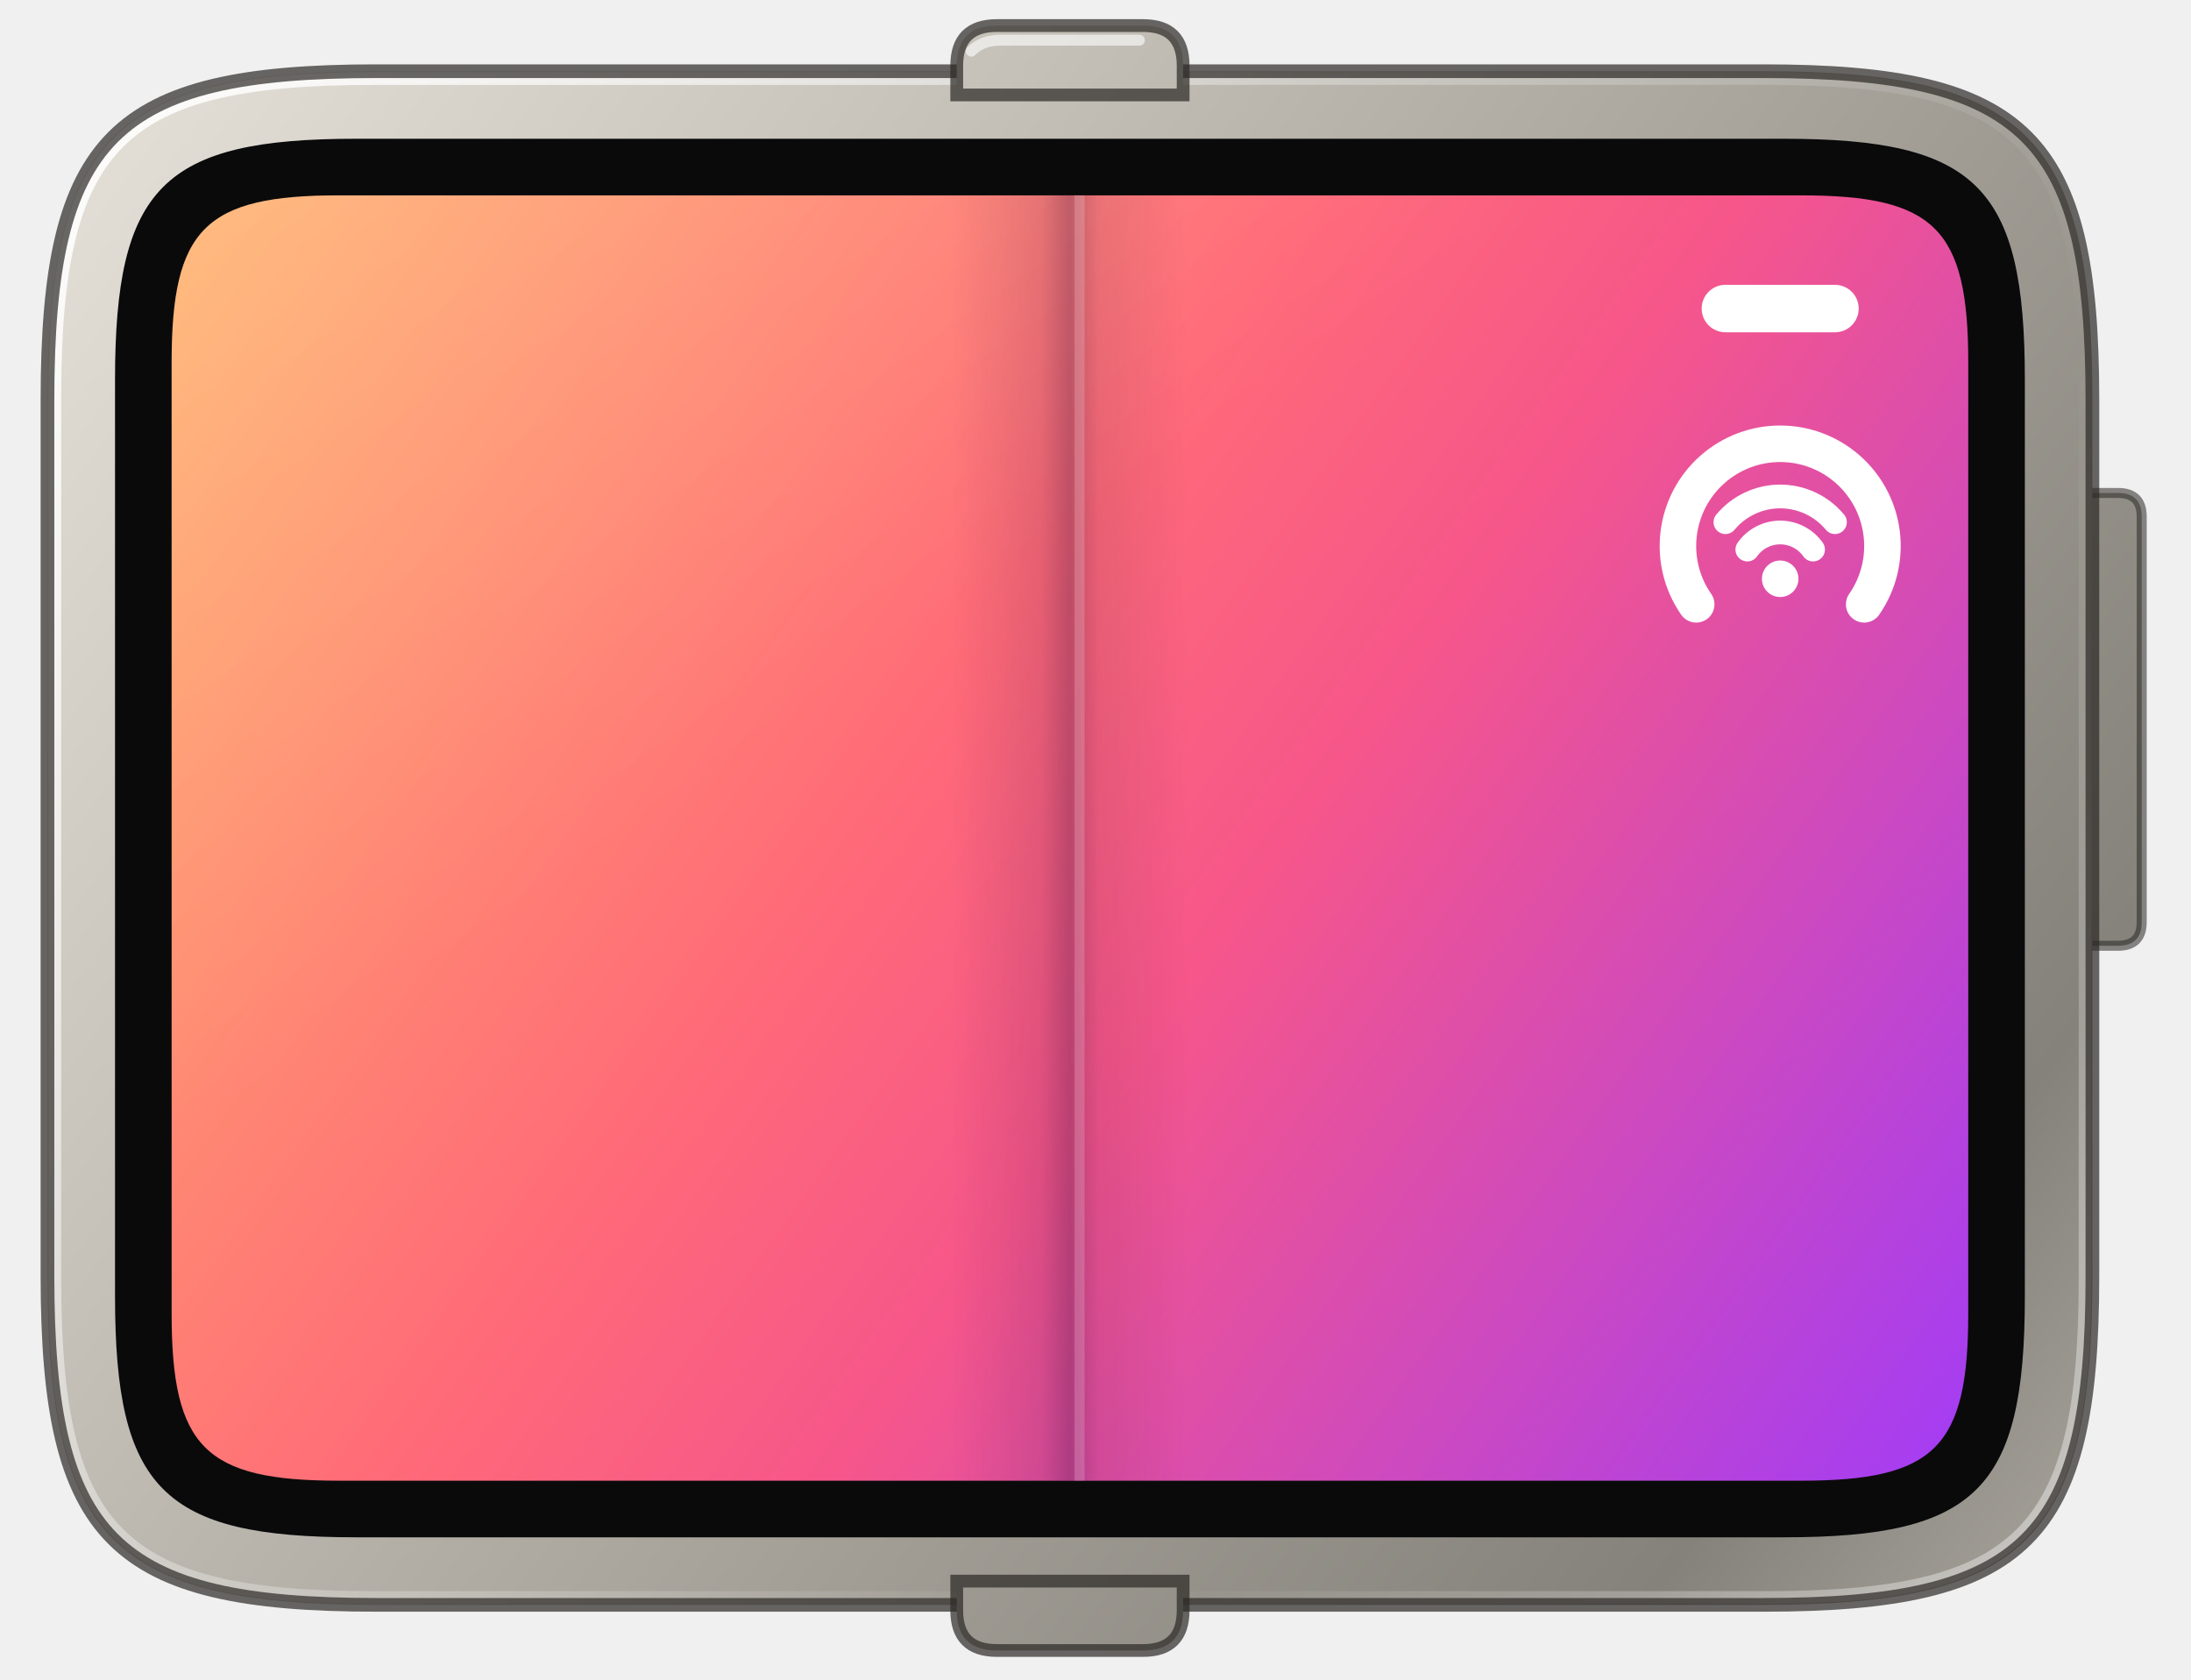
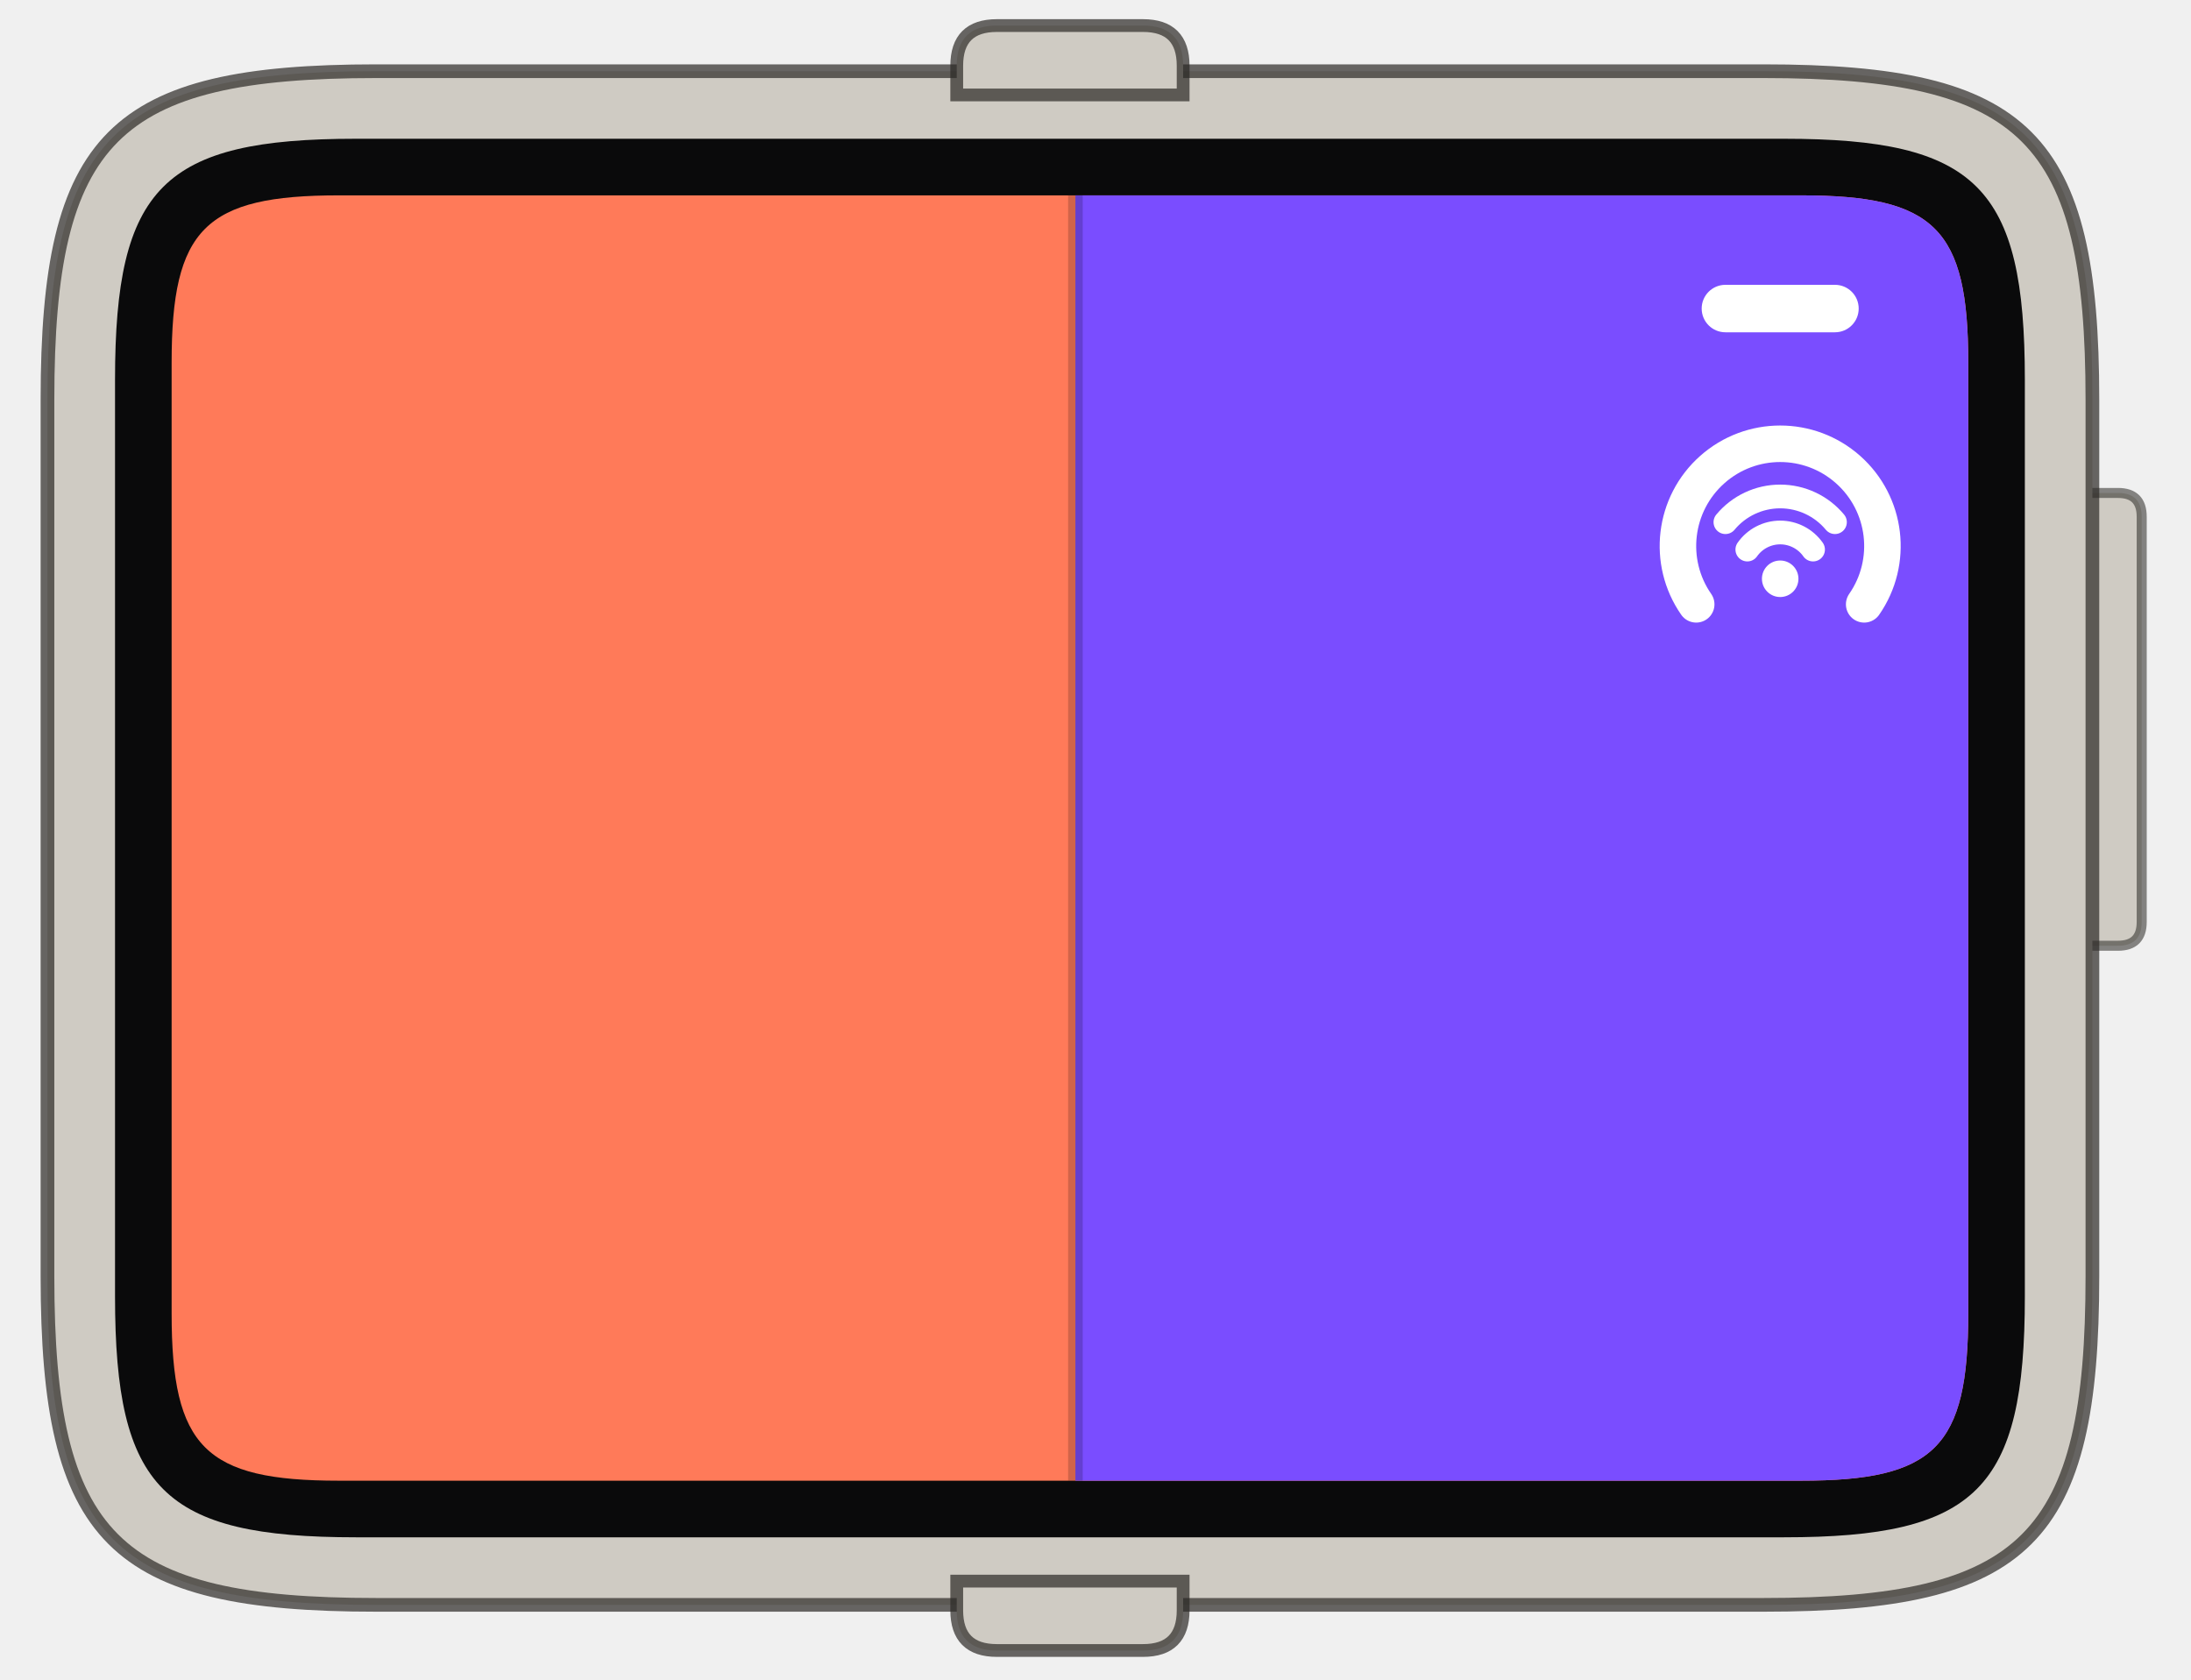
<svg xmlns="http://www.w3.org/2000/svg" viewBox="0 0 120 92" width="120" height="92" role="img" aria-label="Capacitor Foldable">
  <defs>
-     <linearGradient id="cf-duo-ti" gradientUnits="userSpaceOnUse" x1="2.6" y1="3.9" x2="114.6" y2="87.9">
-       <stop offset="0" stop-color="#e6e2da" />
-       <stop offset=".3" stop-color="#c5c1b9" />
-       <stop offset=".62" stop-color="#a09c94" />
-       <stop offset=".86" stop-color="#85827b" />
-       <stop offset="1" stop-color="#aaa69e" />
-     </linearGradient>
-     <linearGradient id="cf-duo-edge" gradientUnits="userSpaceOnUse" x1="2.6" y1="3.9" x2="114.6" y2="87.9">
-       <stop offset="0" stop-color="#fff" stop-opacity=".95" />
-       <stop offset=".4" stop-color="#fff" stop-opacity=".3" />
-       <stop offset=".7" stop-color="#fff" stop-opacity="0" />
-       <stop offset="1" stop-color="#fff" stop-opacity=".45" />
-     </linearGradient>
-     <linearGradient id="cf-duo-screen" gradientUnits="userSpaceOnUse" x1="9.4" y1="10.7" x2="107.8" y2="81.1">
-       <stop offset="0" stop-color="#ffb36b" />
-       <stop offset=".42" stop-color="#ff6a78" />
-       <stop offset=".58" stop-color="#f6568a" />
-       <stop offset="1" stop-color="#a23cf6" />
-     </linearGradient>
-     <linearGradient id="cf-duo-glass" gradientUnits="userSpaceOnUse" x1="9.4" y1="10.7" x2="58.6" y2="81.1">
-       <stop offset="0" stop-color="#fff" stop-opacity=".14" />
-       <stop offset=".5" stop-color="#fff" stop-opacity="0" />
-     </linearGradient>
-     <linearGradient id="cf-duo-crease" gradientUnits="userSpaceOnUse" x1="52.1" y1="0" x2="65.1" y2="0">
-       <stop offset="0" stop-color="#2a0a3a" stop-opacity="0" />
-       <stop offset=".38" stop-color="#2a0a3a" stop-opacity=".12" />
-       <stop offset=".5" stop-color="#2a0a3a" stop-opacity=".3" />
-       <stop offset=".62" stop-color="#2a0a3a" stop-opacity=".1" />
-       <stop offset="1" stop-color="#2a0a3a" stop-opacity="0" />
-     </linearGradient>
+     <clipPath id="cf-duo-scr">
+       <path d="M18.56 10.7H98.64C105.97 10.7 107.8 12.53 107.8 19.86V71.94C107.8 79.27 105.97 81.1 98.64 81.1H18.56C11.23 81.1 9.4 79.27 9.4 71.94V19.86C9.4 12.53 11.23 10.7 18.56 10.7Z" />
+     </clipPath>
  </defs>
-   <path d="M114 27H116Q117.3 27 117.3 28.3V50.5Q117.3 51.8 116 51.8H114Z" fill="url(#cf-duo-ti)" stroke="#2b2925" stroke-opacity=".55" stroke-width=".55" />
-   <path d="M20.6 3.9H96.6C111 3.9 114.6 7.5 114.6 21.9V69.9C114.6 84.3 111 87.9 96.6 87.9H20.6C6.2 87.9 2.6 84.3 2.6 69.9V21.9C2.6 7.5 6.2 3.9 20.6 3.9Z" fill="url(#cf-duo-ti)" />
-   <path d="M20.48 4.3H96.72C110.7 4.3 114.2 7.8 114.2 21.78V70.02C114.2 84 110.7 87.5 96.72 87.5H20.48C6.5 87.5 3 84 3 70.02V21.78C3 7.8 6.5 4.3 20.48 4.3Z" fill="none" stroke="url(#cf-duo-edge)" stroke-width=".7" />
+   <path d="M114 27H116Q117.3 27 117.3 28.3V50.5Q117.3 51.8 116 51.8H114Z" fill="#cfcbc3" stroke="#2b2925" stroke-opacity=".55" stroke-width=".55" />
+   <path d="M20.6 3.9H96.6C111 3.9 114.6 7.5 114.6 21.9V69.9C114.6 84.3 111 87.9 96.6 87.9H20.6C6.2 87.9 2.6 84.3 2.6 69.9V21.9C2.6 7.5 6.2 3.9 20.6 3.9Z" fill="#cfcbc3" />
  <path d="M20.6 3.9H96.6C111 3.9 114.6 7.5 114.6 21.9V69.9C114.6 84.3 111 87.9 96.6 87.9H20.6C6.2 87.9 2.6 84.3 2.6 69.9V21.9C2.6 7.5 6.2 3.9 20.6 3.9Z" fill="none" stroke="#2b2925" stroke-opacity=".7" stroke-width=".75" />
-   <path d="M52.4 5.2V3.6Q52.4 1.4 54.6 1.4H62.6Q64.8 1.4 64.8 3.6V5.2Z" fill="url(#cf-duo-ti)" stroke="#2b2925" stroke-opacity=".7" stroke-width=".7" />
-   <path d="M52.4 86.6V88.2Q52.4 90.4 54.6 90.4H62.6Q64.8 90.4 64.8 88.2V86.6Z" fill="url(#cf-duo-ti)" stroke="#2b2925" stroke-opacity=".7" stroke-width=".7" />
-   <path d="M53.2 2.8Q53.8 2.2 54.8 2.2H62.4" fill="none" stroke="#fff" stroke-opacity=".6" stroke-width=".6" stroke-linecap="round" />
+   <path d="M52.4 5.2V3.6Q52.4 1.4 54.6 1.4H62.6Q64.8 1.4 64.8 3.6V5.2Z" fill="#cfcbc3" stroke="#2b2925" stroke-opacity=".7" stroke-width=".7" />
+   <path d="M52.4 86.6V88.2Q52.4 90.4 54.6 90.4H62.6Q64.8 90.4 64.8 88.2V86.6Z" fill="#cfcbc3" stroke="#2b2925" stroke-opacity=".7" stroke-width=".7" />
  <path d="M19.49 7.6H97.71C108.26 7.6 110.9 10.24 110.9 20.79V71.01C110.9 81.56 108.26 84.2 97.71 84.2H19.49C8.94 84.2 6.3 81.56 6.3 71.01V20.79C6.3 10.24 8.94 7.6 19.49 7.6Z" fill="#0a0a0b" />
-   <path d="M18.56 10.7H98.64C105.97 10.7 107.8 12.53 107.8 19.86V71.94C107.8 79.27 105.97 81.1 98.64 81.1H18.56C11.23 81.1 9.4 79.27 9.4 71.94V19.86C9.4 12.53 11.23 10.7 18.56 10.7Z" fill="url(#cf-duo-screen)" />
-   <path d="M18.56 10.7H98.64C105.97 10.7 107.8 12.53 107.8 19.86V71.94C107.8 79.27 105.97 81.1 98.64 81.1H18.56C11.23 81.1 9.4 79.27 9.4 71.94V19.86C9.4 12.53 11.23 10.7 18.56 10.7Z" fill="url(#cf-duo-glass)" />
-   <rect x="52.1" y="10.7" width="13" height="70.4" fill="url(#cf-duo-crease)" />
-   <rect x="58.85" y="10.7" width=".55" height="70.4" fill="#fff" fill-opacity=".18" />
+   <path d="M18.56 10.7H98.64C105.97 10.7 107.8 12.53 107.8 19.86V71.94C107.8 79.27 105.97 81.1 98.64 81.1H18.56C11.23 81.1 9.4 79.27 9.4 71.94V19.86C9.4 12.53 11.23 10.7 18.56 10.7Z" fill="#ff7a59" />
+   <rect x="58.9" y="10.7" width="50" height="70.4" fill="#7a4dff" clip-path="url(#cf-duo-scr)" />
+   <rect x="58.5" y="10.7" width=".8" height="70.4" fill="#000" fill-opacity="0.18" />
  <rect x="93.2" y="15.6" width="8.6" height="2.6" rx="1.3" fill="#fff" />
  <path d="M92.9 33.1A5.6 5.6 0 1 1 102.1 33.1" fill="none" stroke="#fff" stroke-linecap="round" stroke-width="2" />
  <path d="M94.5 28.6A3.9 3.9 0 0 1 100.5 28.6M95.7 30.1A2.2 2.2 0 0 1 99.3 30.1" fill="none" stroke="#fff" stroke-linecap="round" stroke-width="1.3" />
  <circle cx="97.5" cy="31.7" r="1" fill="#fff" />
</svg>
